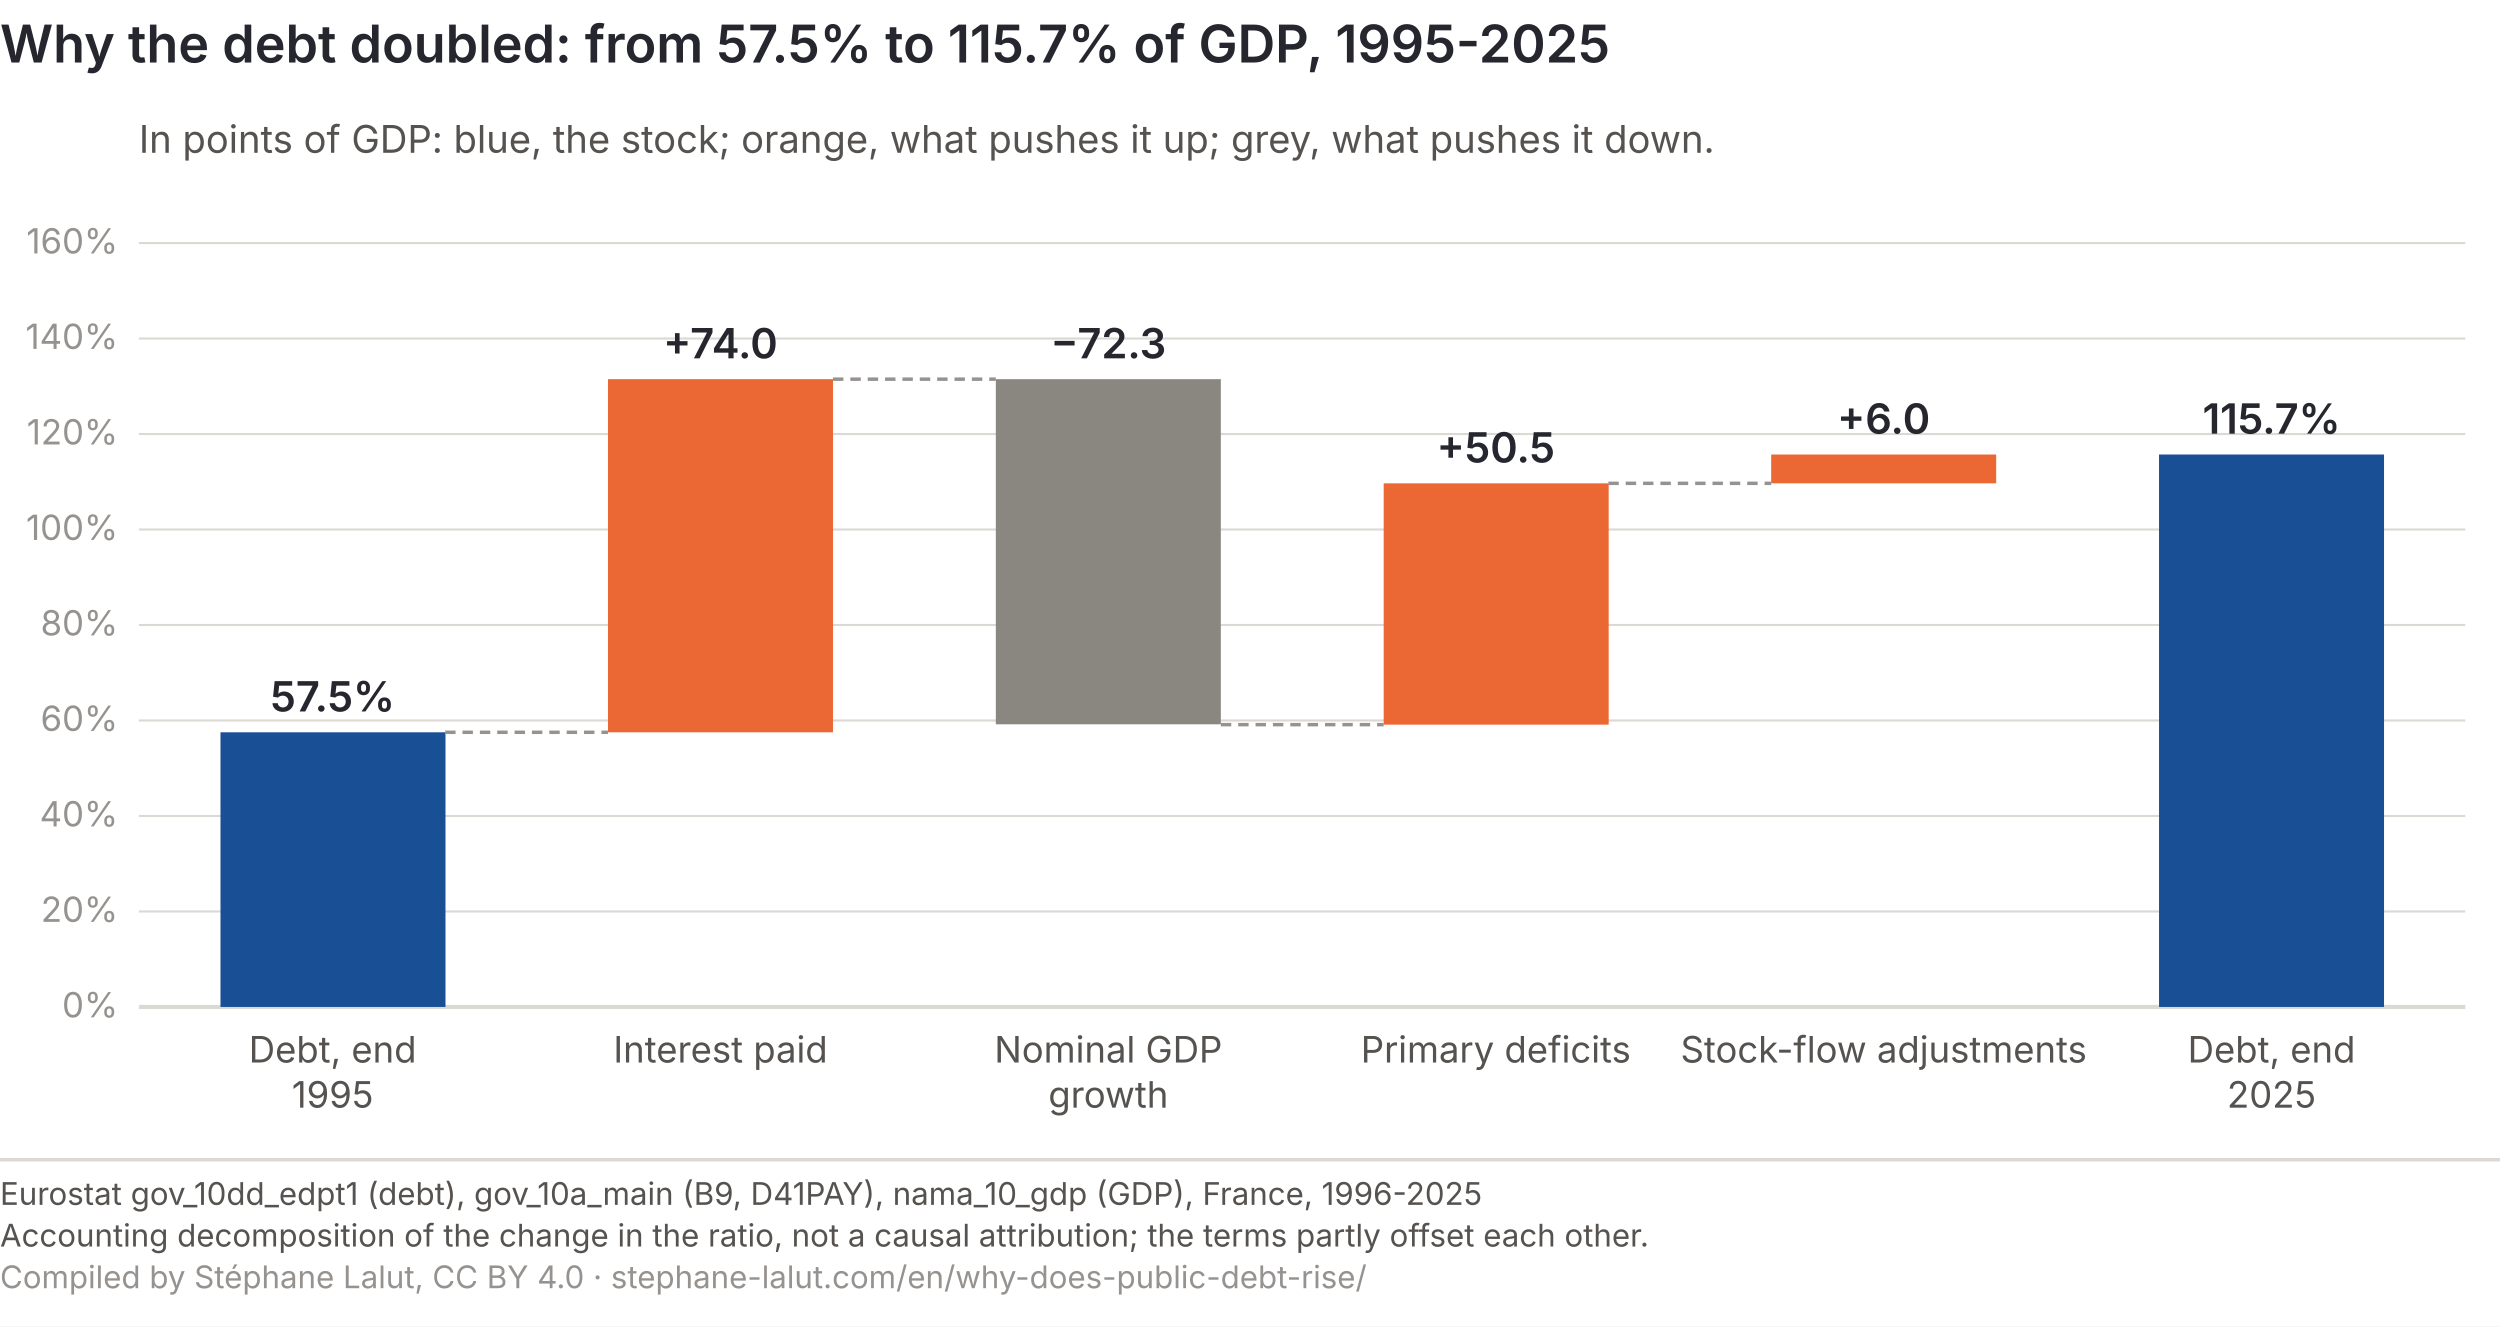
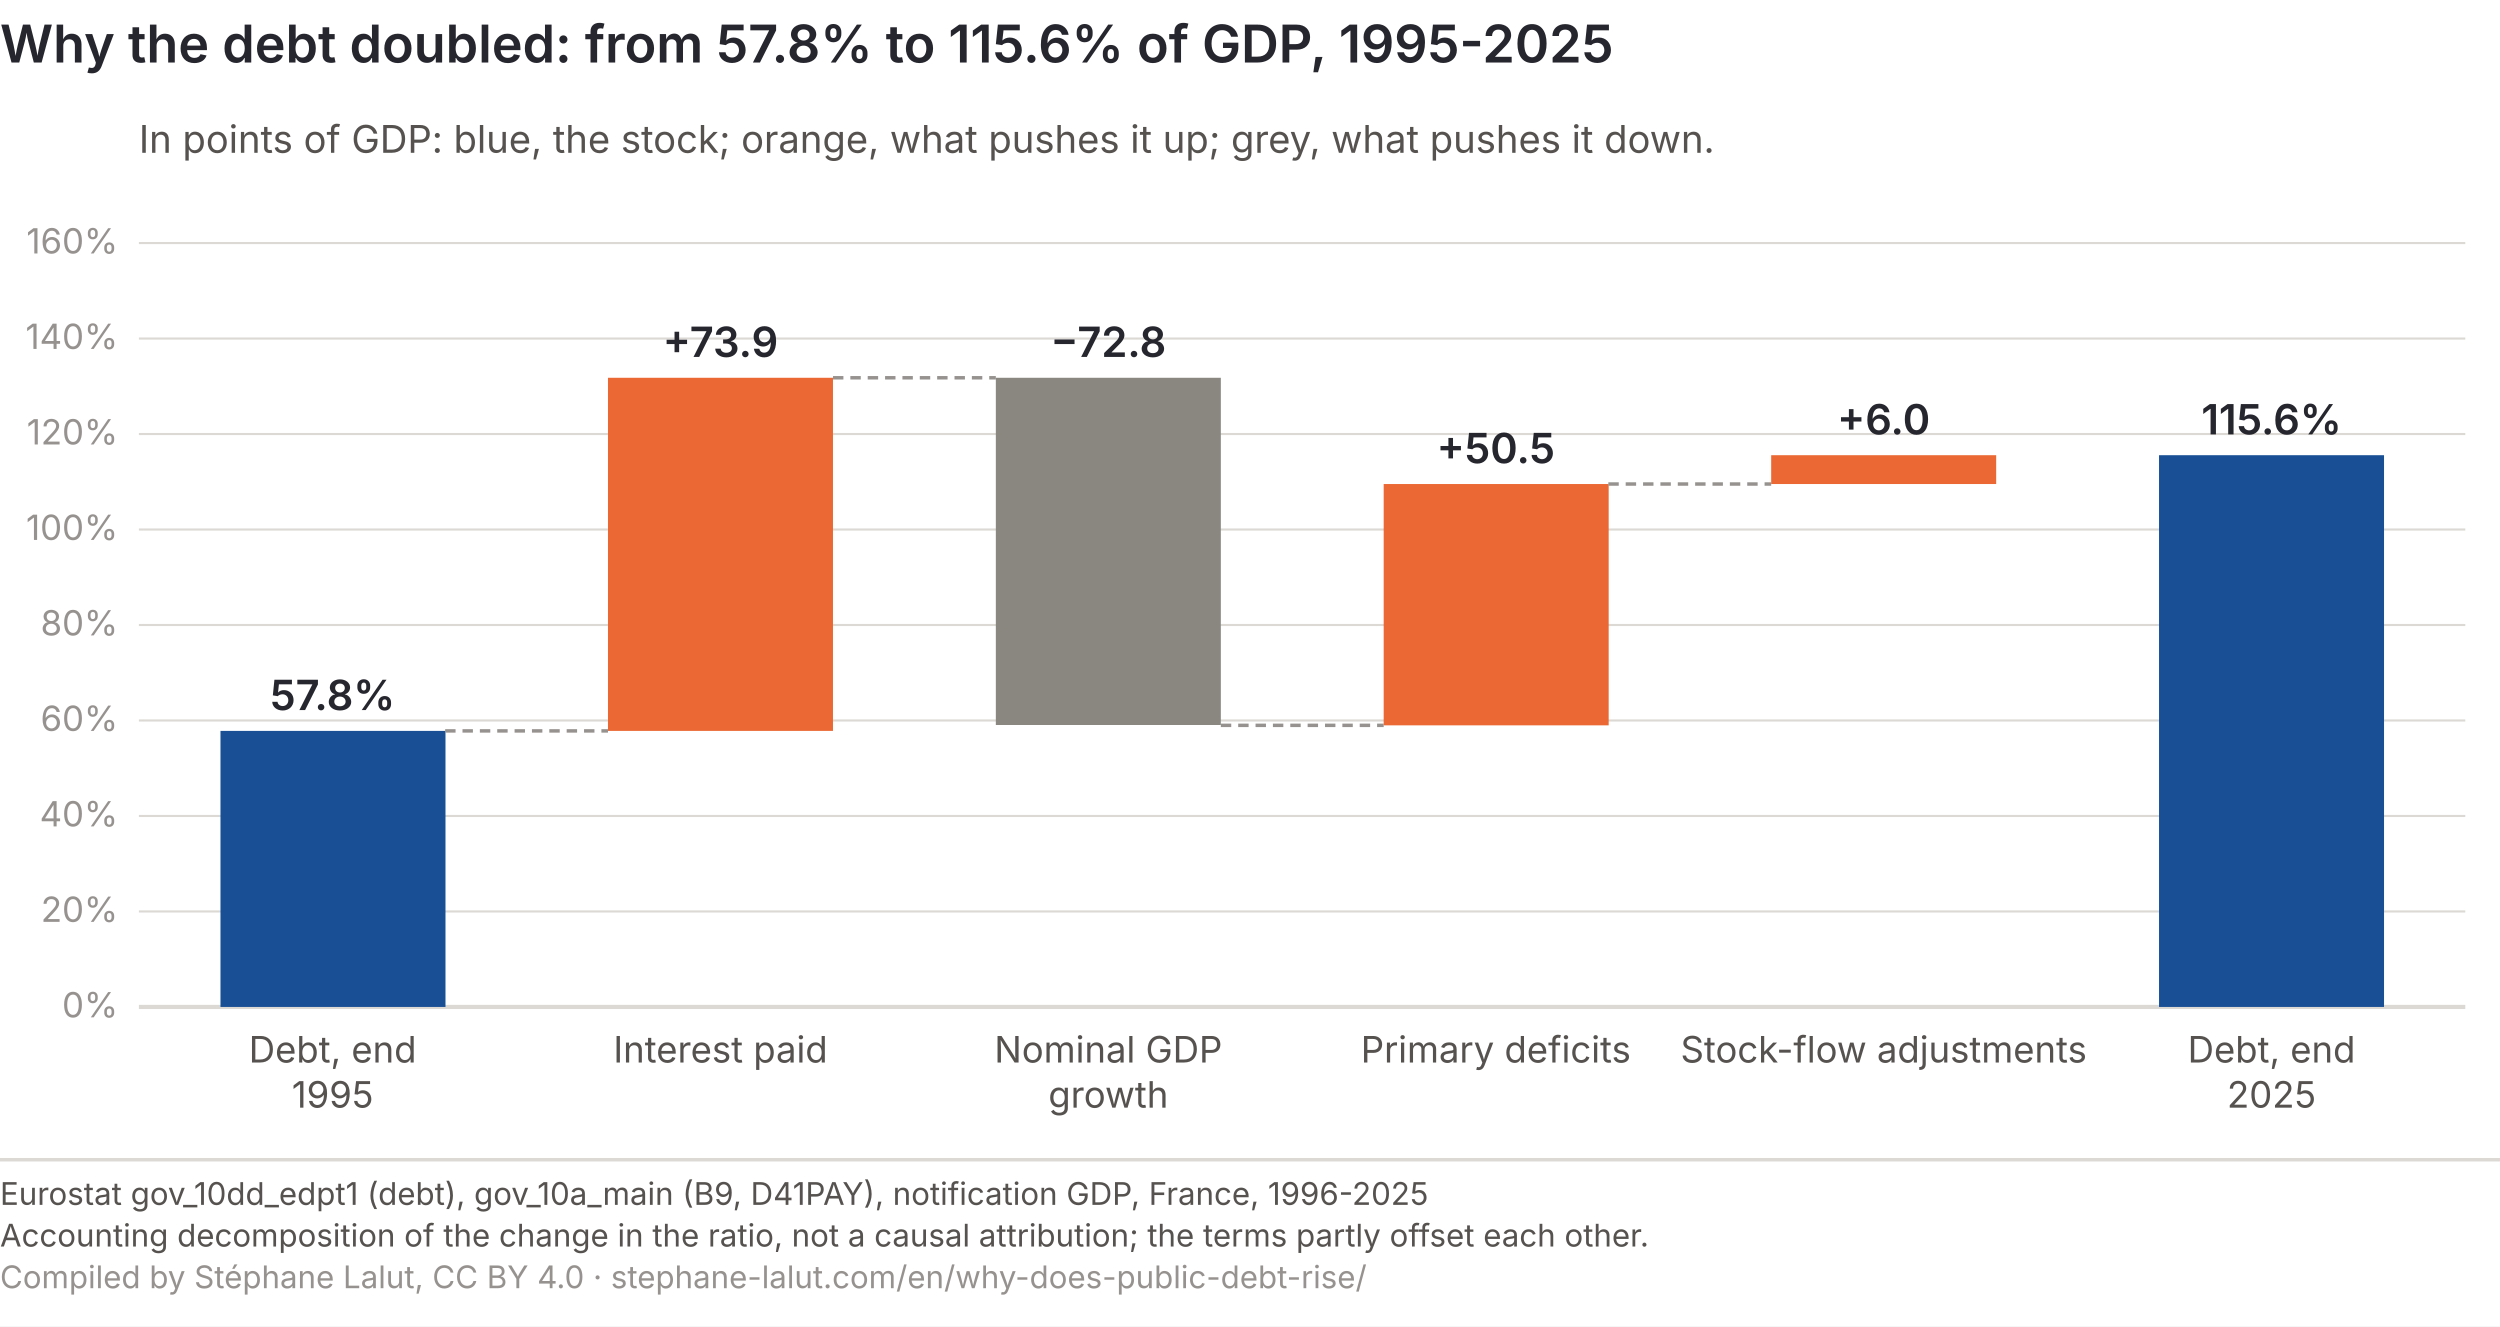
<svg xmlns="http://www.w3.org/2000/svg" viewBox="0 0 720 382" role="img" font-variant-numeric="tabular-nums" aria-labelledby="dc-t dc-d" font-family="Inter, 'Helvetica Neue', Arial, sans-serif">
  <rect width="720" height="382" fill="#ffffff" />
-   <text x="0" y="18" font-size="15" font-weight="600" fill="#26262f">Why the debt doubled: from 57.5% to 115.7% of GDP, 1995-2025</text>
+   <text x="0" y="18" font-size="15" font-weight="600" fill="#26262f">Why the debt doubled: from 57.8% to 115.6% of GDP, 1995-2025</text>
  <line x1="40" y1="290.0" x2="710" y2="290.0" stroke="#dcd8d3" stroke-width="1.2" />
  <text x="34" y="293.0" font-size="10" fill="#96928f" text-anchor="end">0%</text>
  <line x1="40" y1="262.5" x2="710" y2="262.5" stroke="#dcd8d3" stroke-width="0.6" />
  <text x="34" y="265.5" font-size="10" fill="#96928f" text-anchor="end">20%</text>
  <line x1="40" y1="235.0" x2="710" y2="235.0" stroke="#dcd8d3" stroke-width="0.6" />
  <text x="34" y="238.0" font-size="10" fill="#96928f" text-anchor="end">40%</text>
  <line x1="40" y1="207.5" x2="710" y2="207.5" stroke="#dcd8d3" stroke-width="0.6" />
  <text x="34" y="210.5" font-size="10" fill="#96928f" text-anchor="end">60%</text>
  <line x1="40" y1="180.0" x2="710" y2="180.0" stroke="#dcd8d3" stroke-width="0.6" />
  <text x="34" y="183.0" font-size="10" fill="#96928f" text-anchor="end">80%</text>
  <line x1="40" y1="152.5" x2="710" y2="152.5" stroke="#dcd8d3" stroke-width="0.6" />
  <text x="34" y="155.5" font-size="10" fill="#96928f" text-anchor="end">100%</text>
  <line x1="40" y1="125.0" x2="710" y2="125.0" stroke="#dcd8d3" stroke-width="0.6" />
  <text x="34" y="128.0" font-size="10" fill="#96928f" text-anchor="end">120%</text>
  <line x1="40" y1="97.5" x2="710" y2="97.5" stroke="#dcd8d3" stroke-width="0.6" />
  <text x="34" y="100.5" font-size="10" fill="#96928f" text-anchor="end">140%</text>
  <line x1="40" y1="70.0" x2="710" y2="70.0" stroke="#dcd8d3" stroke-width="0.6" />
  <text x="34" y="73.0" font-size="10" fill="#96928f" text-anchor="end">160%</text>
-   <rect x="63.5" y="210.9" width="64.8" height="79.1" fill="#184f95" />
-   <text x="95.8" y="204.9" font-size="12" font-weight="600" fill="#26262f" text-anchor="middle">57.5%</text>
+   <rect x="63.5" y="210.5" width="64.8" height="79.5" fill="#184f95" />
+   <text x="95.8" y="204.5" font-size="12" font-weight="600" fill="#26262f" text-anchor="middle">57.8%</text>
  <text x="95.8" y="306" font-size="10.5" fill="#55524f" text-anchor="middle">Debt, end</text>
  <text x="95.8" y="319" font-size="10.5" fill="#55524f" text-anchor="middle">1995</text>
-   <line x1="128.2" y1="210.9" x2="175.1" y2="210.9" stroke="#96928f" stroke-dasharray="3 2" />
-   <rect x="175.1" y="109.2" width="64.8" height="101.7" fill="#eb6834" />
-   <text x="207.5" y="103.2" font-size="12" font-weight="600" fill="#26262f" text-anchor="middle">+74.0</text>
+   <line x1="128.2" y1="210.5" x2="175.1" y2="210.5" stroke="#96928f" stroke-dasharray="3 2" />
+   <rect x="175.1" y="108.8" width="64.8" height="101.7" fill="#eb6834" />
+   <text x="207.5" y="102.8" font-size="12" font-weight="600" fill="#26262f" text-anchor="middle">+73.9</text>
  <text x="207.5" y="306" font-size="10.5" fill="#55524f" text-anchor="middle">Interest paid</text>
-   <line x1="239.9" y1="109.2" x2="286.8" y2="109.2" stroke="#96928f" stroke-dasharray="3 2" />
-   <rect x="286.8" y="109.2" width="64.8" height="99.4" fill="#8a8781" />
-   <text x="319.2" y="103.2" font-size="12" font-weight="600" fill="#26262f" text-anchor="middle">−72.3</text>
+   <line x1="239.9" y1="108.8" x2="286.8" y2="108.8" stroke="#96928f" stroke-dasharray="3 2" />
+   <rect x="286.8" y="108.8" width="64.8" height="100.0" fill="#8a8781" />
+   <text x="319.2" y="102.8" font-size="12" font-weight="600" fill="#26262f" text-anchor="middle">−72.8</text>
  <text x="319.2" y="306" font-size="10.5" fill="#55524f" text-anchor="middle">Nominal GDP</text>
  <text x="319.2" y="319" font-size="10.5" fill="#55524f" text-anchor="middle">growth</text>
-   <line x1="351.6" y1="208.7" x2="398.5" y2="208.7" stroke="#96928f" stroke-dasharray="3 2" />
-   <rect x="398.5" y="139.2" width="64.8" height="69.5" fill="#eb6834" />
-   <text x="430.8" y="133.2" font-size="12" font-weight="600" fill="#26262f" text-anchor="middle">+50.5</text>
+   <line x1="351.6" y1="208.9" x2="398.5" y2="208.9" stroke="#96928f" stroke-dasharray="3 2" />
+   <rect x="398.5" y="139.4" width="64.8" height="69.5" fill="#eb6834" />
+   <text x="430.8" y="133.4" font-size="12" font-weight="600" fill="#26262f" text-anchor="middle">+50.5</text>
  <text x="430.8" y="306" font-size="10.5" fill="#55524f" text-anchor="middle">Primary deficits</text>
-   <line x1="463.2" y1="139.2" x2="510.1" y2="139.2" stroke="#96928f" stroke-dasharray="3 2" />
-   <rect x="510.1" y="130.9" width="64.8" height="8.3" fill="#eb6834" />
-   <text x="542.5" y="124.9" font-size="12" font-weight="600" fill="#26262f" text-anchor="middle">+6.0</text>
+   <line x1="463.2" y1="139.4" x2="510.1" y2="139.4" stroke="#96928f" stroke-dasharray="3 2" />
+   <rect x="510.1" y="131.1" width="64.8" height="8.3" fill="#eb6834" />
+   <text x="542.5" y="125.1" font-size="12" font-weight="600" fill="#26262f" text-anchor="middle">+6.0</text>
  <text x="542.5" y="306" font-size="10.5" fill="#55524f" text-anchor="middle">Stock-flow adjustments</text>
-   <rect x="621.8" y="130.9" width="64.8" height="159.1" fill="#184f95" />
-   <text x="654.2" y="124.9" font-size="12" font-weight="600" fill="#26262f" text-anchor="middle">115.7%</text>
+   <rect x="621.8" y="131.1" width="64.8" height="158.9" fill="#184f95" />
+   <text x="654.2" y="125.1" font-size="12" font-weight="600" fill="#26262f" text-anchor="middle">115.6%</text>
  <text x="654.2" y="306" font-size="10.5" fill="#55524f" text-anchor="middle">Debt, end</text>
  <text x="654.2" y="319" font-size="10.5" fill="#55524f" text-anchor="middle">2025</text>
  <text x="40" y="44" font-size="11" fill="#55524f">In points of GDP: blue, the stock; orange, what pushes it up; grey, what pushes it down.</text>
  <line x1="0" y1="334.0" x2="720" y2="334.0" stroke="#dcd8d3" />
-   <text x="0" y="347.0" font-size="9" fill="#55524f">Eurostat gov_10dd_edpt1 (debt), gov_10a_main (B9, D41PAY), nama_10_gdp (GDP), France, 1996-2025</text>
+   <text x="0" y="347.0" font-size="9" fill="#55524f">Eurostat gov_10dd_edpt1 (debt), gov_10a_main (B9, D41PAY), notification GDP, France, 1996-2025</text>
  <text x="0" y="359.0" font-size="9" fill="#55524f">Accounting decomposition of the change in the ratio, not a causal attribution; the terms partly offset each other.</text>
  <text x="0" y="371.0" font-size="9" fill="#96928f">Compiled by Stéphane Lalut, CC BY 4.0 · stephane-lalut.com/en/why-does-public-debt-rise/</text>
</svg>
